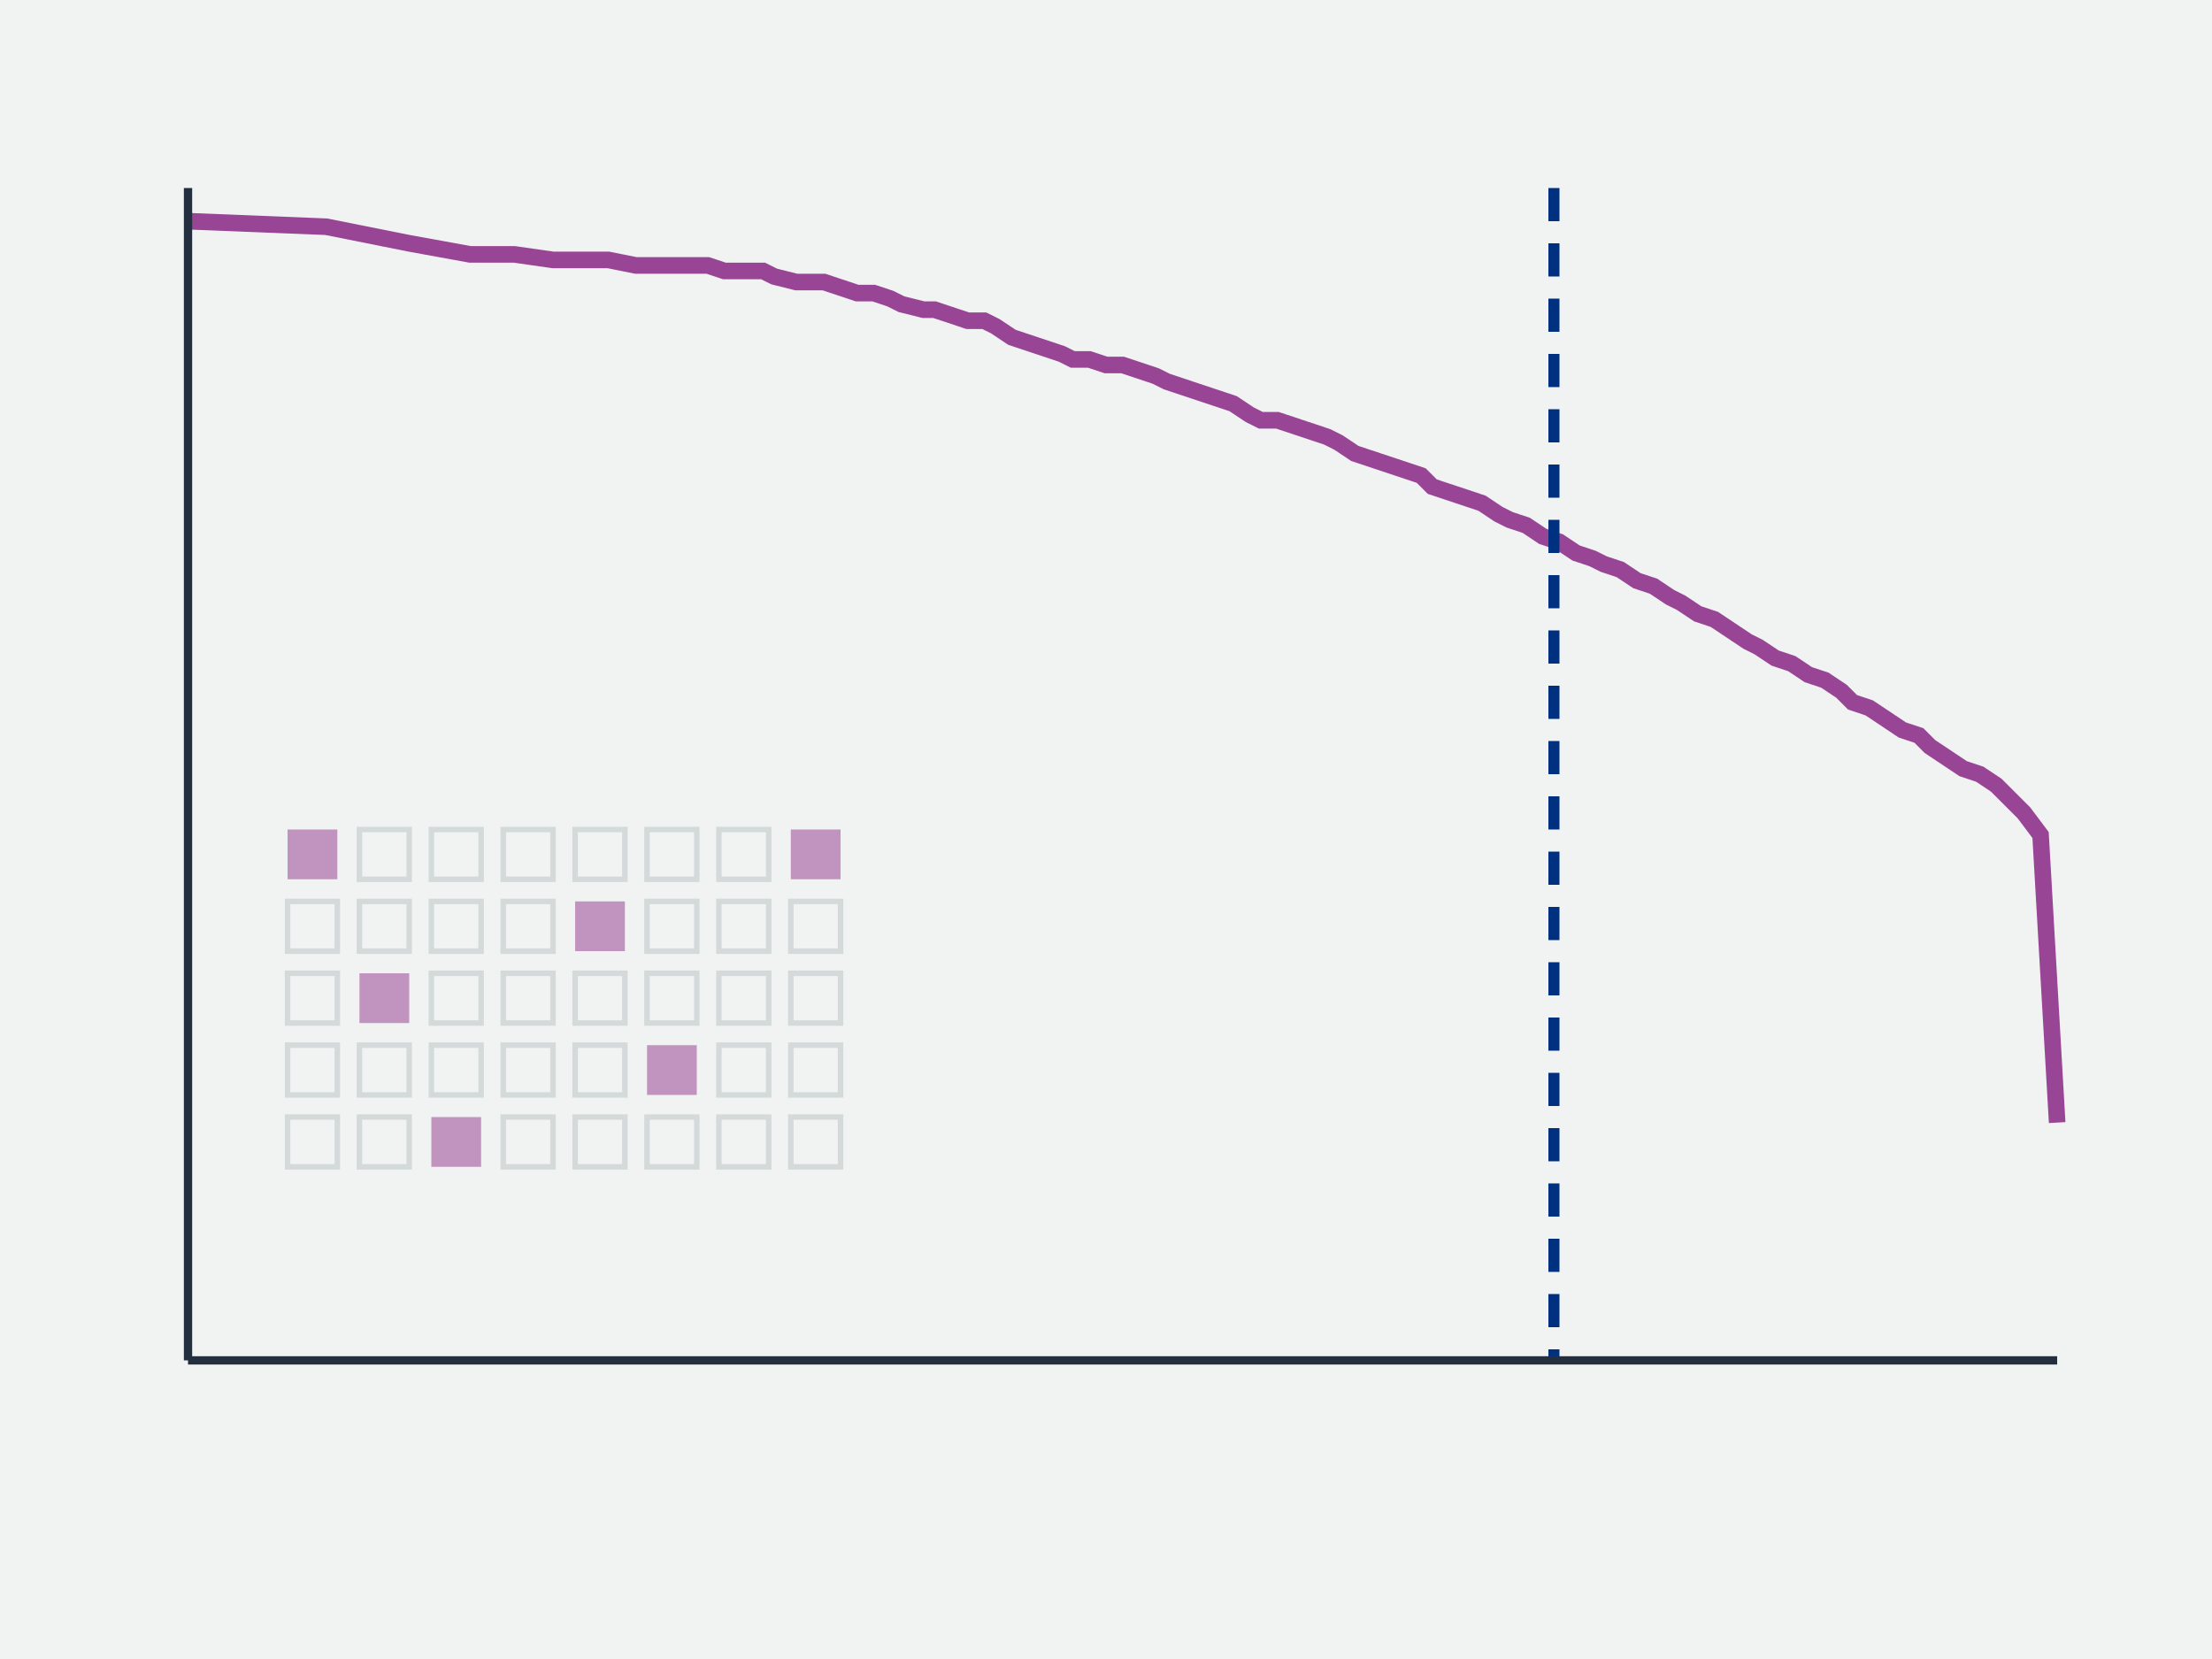
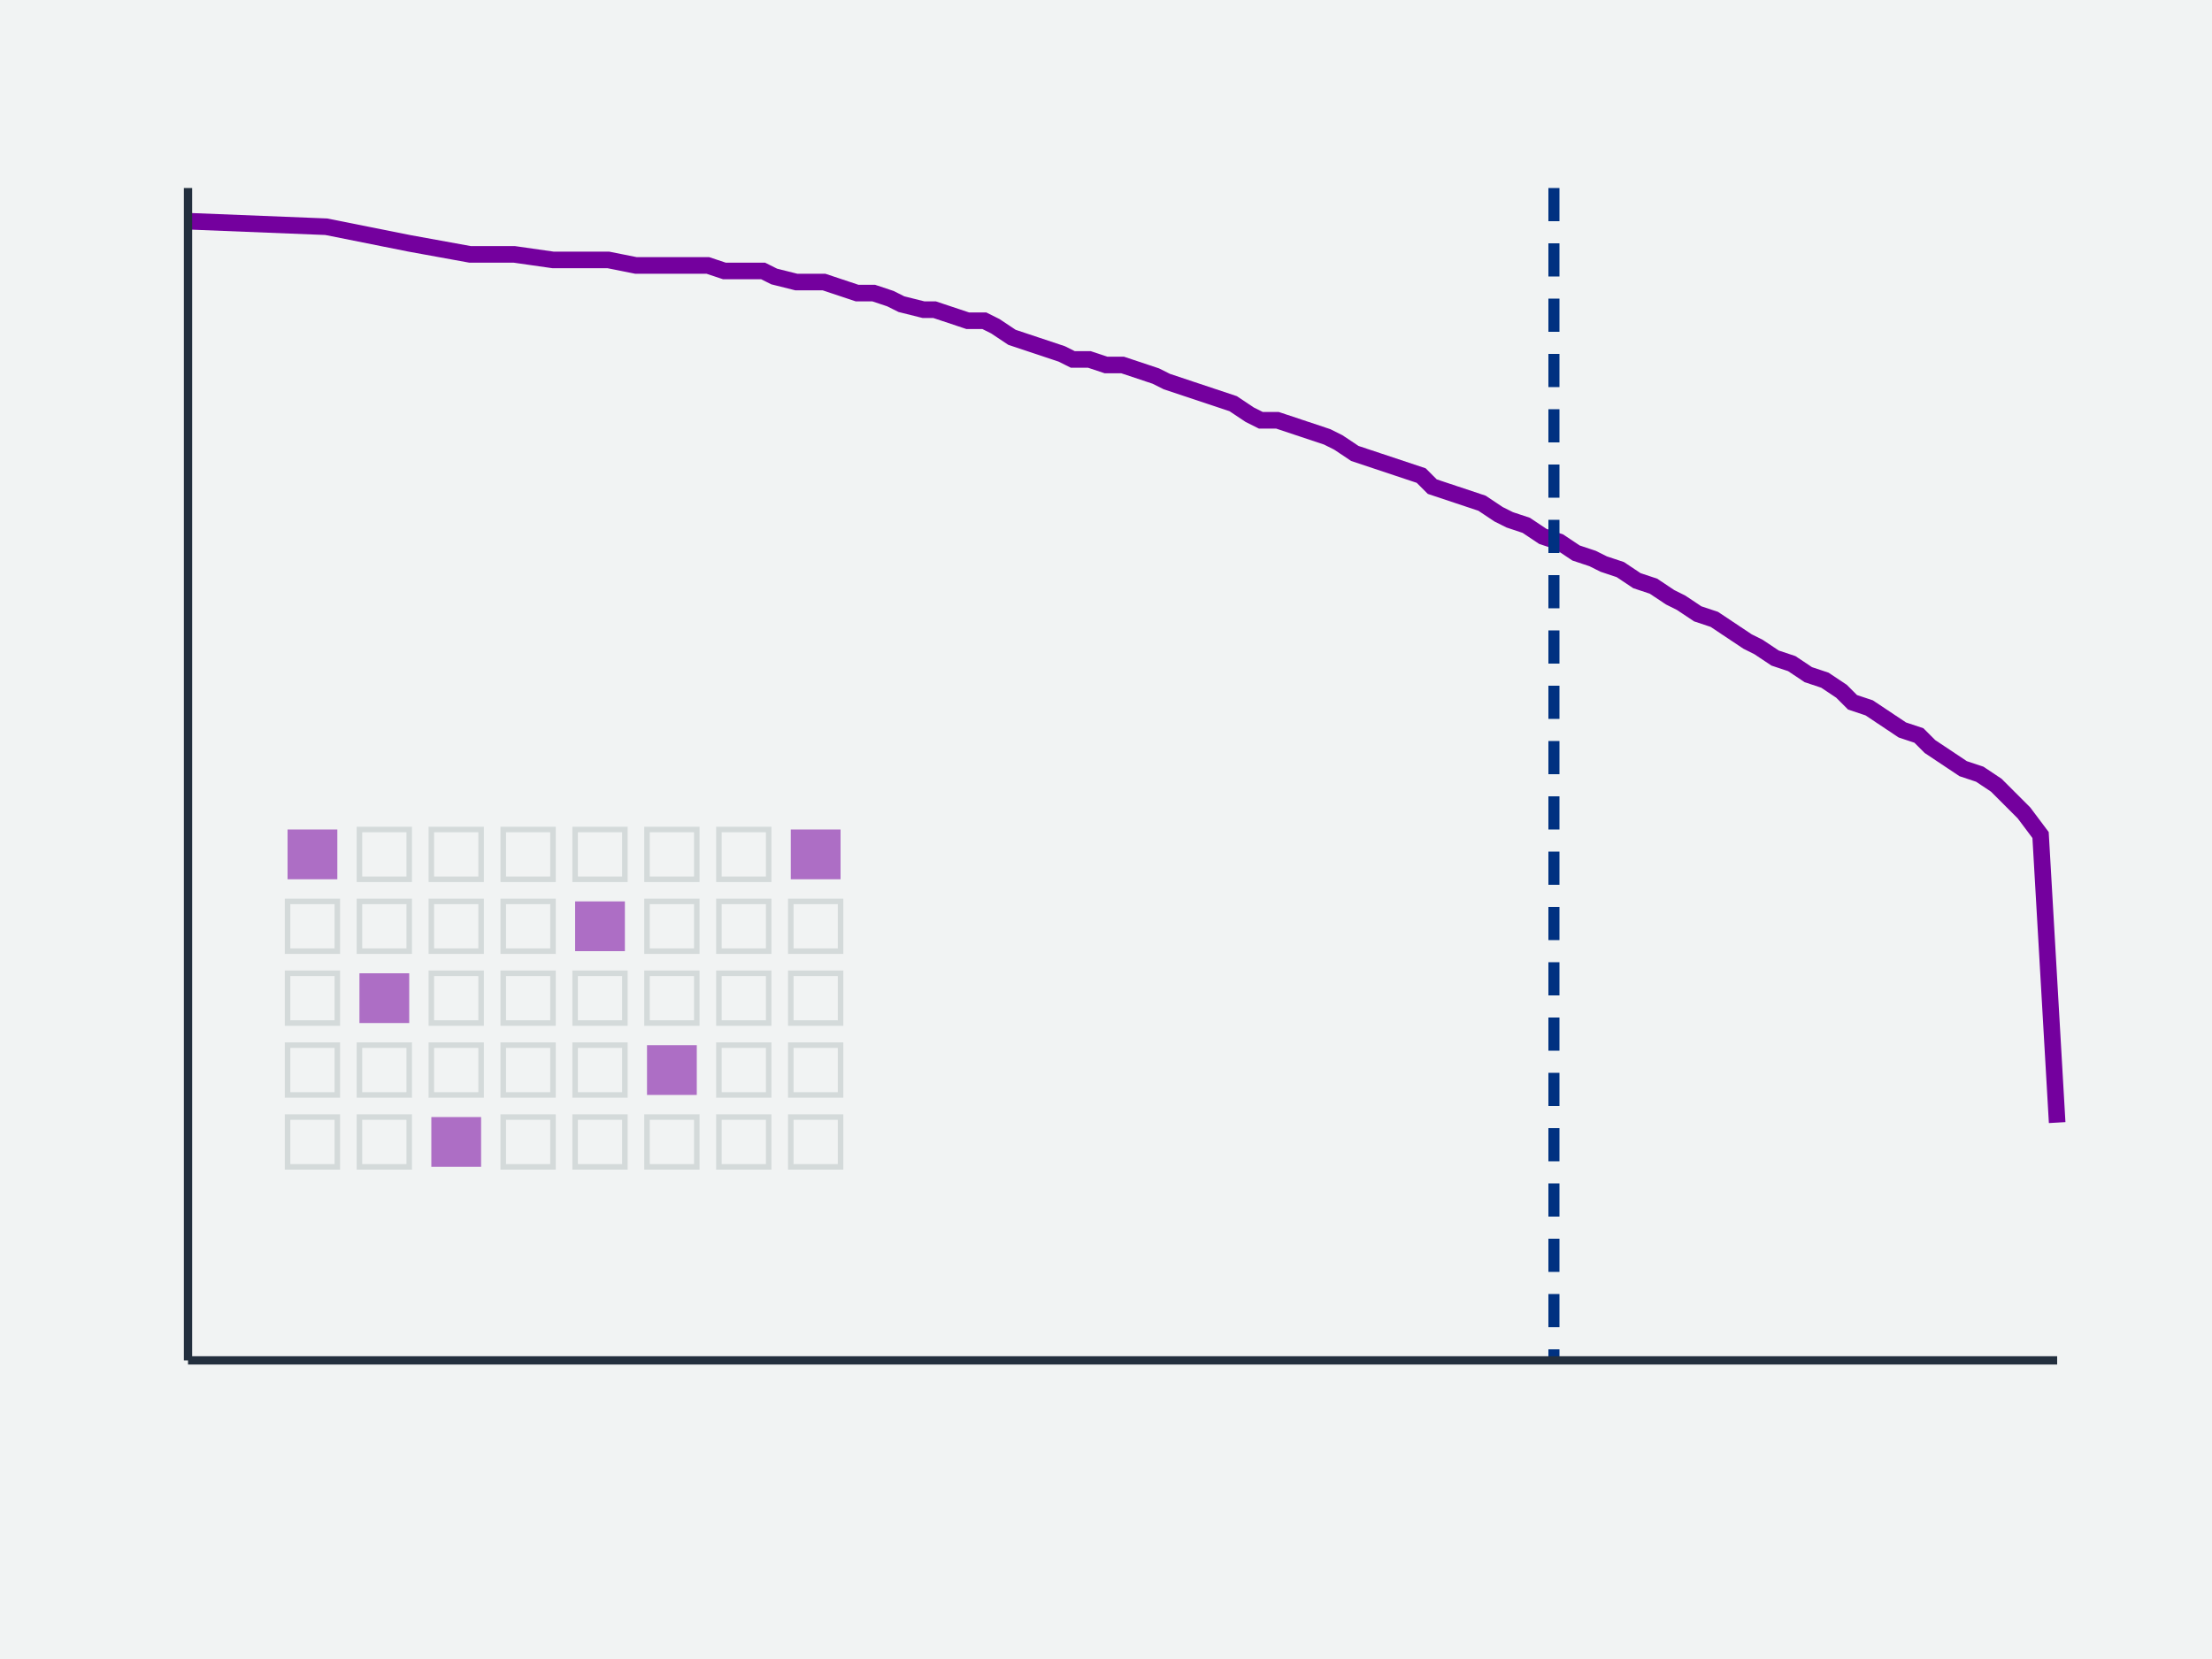
<svg xmlns="http://www.w3.org/2000/svg" viewBox="0 0 400 300">
  <rect width="400" height="300" fill="#f1f3f3" />
-   <path d="M 34 40 L 59 41 L 74 44 L 85 46 L 93 46 L 100 47 L 105 47 L 110 47 L 115 48 L 118 48 L 122 48 L 125 48 L 128 48 L 131 49 L 133 49 L 136 49 L 138 49 L 140 50 L 144 51 L 147 51 L 149 51 L 152 52 L 155 53 L 158 53 L 161 54 L 163 55 L 167 56 L 169 56 L 172 57 L 175 58 L 178 58 L 180 59 L 183 61 L 186 62 L 189 63 L 192 64 L 194 65 L 197 65 L 200 66 L 203 66 L 206 67 L 209 68 L 211 69 L 214 70 L 217 71 L 220 72 L 223 73 L 226 75 L 228 76 L 231 76 L 234 77 L 237 78 L 240 79 L 242 80 L 245 82 L 248 83 L 251 84 L 254 85 L 257 86 L 259 88 L 262 89 L 265 90 L 268 91 L 271 93 L 273 94 L 276 95 L 279 97 L 282 98 L 285 100 L 288 101 L 290 102 L 293 103 L 296 105 L 299 106 L 302 108 L 304 109 L 307 111 L 310 112 L 313 114 L 316 116 L 318 117 L 321 119 L 324 120 L 327 122 L 330 123 L 333 125 L 335 127 L 338 128 L 341 130 L 344 132 L 347 133 L 349 135 L 352 137 L 355 139 L 358 140 L 361 142 L 364 145 L 366 147 L 369 151 L 372 203" fill="none" stroke="#994595" stroke-width="3" />
+   <path d="M 34 40 L 59 41 L 74 44 L 85 46 L 93 46 L 100 47 L 105 47 L 110 47 L 115 48 L 118 48 L 122 48 L 125 48 L 128 48 L 131 49 L 133 49 L 136 49 L 138 49 L 140 50 L 144 51 L 147 51 L 149 51 L 152 52 L 155 53 L 158 53 L 161 54 L 163 55 L 167 56 L 169 56 L 172 57 L 175 58 L 178 58 L 180 59 L 183 61 L 186 62 L 189 63 L 192 64 L 194 65 L 197 65 L 200 66 L 203 66 L 206 67 L 209 68 L 211 69 L 214 70 L 217 71 L 220 72 L 223 73 L 226 75 L 228 76 L 231 76 L 234 77 L 237 78 L 240 79 L 242 80 L 245 82 L 248 83 L 251 84 L 254 85 L 257 86 L 259 88 L 262 89 L 265 90 L 268 91 L 271 93 L 273 94 L 276 95 L 279 97 L 282 98 L 285 100 L 288 101 L 290 102 L 293 103 L 296 105 L 299 106 L 302 108 L 304 109 L 307 111 L 310 112 L 313 114 L 316 116 L 318 117 L 321 119 L 324 120 L 327 122 L 330 123 L 333 125 L 335 127 L 338 128 L 341 130 L 344 132 L 347 133 L 349 135 L 352 137 L 355 139 L 358 140 L 361 142 L 364 145 L 366 147 L 369 151 L 372 203" fill="none" stroke="#74009e" stroke-width="3" />
  <line x1="281" y1="34" x2="281" y2="246" stroke="#003181" stroke-width="2" stroke-dasharray="6 4" />
  <line x1="34" y1="246" x2="372" y2="246" stroke="#232f3e" stroke-width="1.5" />
  <line x1="34" y1="34" x2="34" y2="246" stroke="#232f3e" stroke-width="1.5" />
-   <rect x="52" y="150" width="9" height="9" fill="#994595" opacity="0.55" />
+   <rect x="52" y="150" width="9" height="9" fill="#74009e" opacity="0.55" />
  <rect x="52" y="163" width="9" height="9" fill="none" stroke="#d4dada" stroke-width="1" />
  <rect x="52" y="176" width="9" height="9" fill="none" stroke="#d4dada" stroke-width="1" />
  <rect x="52" y="189" width="9" height="9" fill="none" stroke="#d4dada" stroke-width="1" />
  <rect x="52" y="202" width="9" height="9" fill="none" stroke="#d4dada" stroke-width="1" />
  <rect x="65" y="150" width="9" height="9" fill="none" stroke="#d4dada" stroke-width="1" />
  <rect x="65" y="163" width="9" height="9" fill="none" stroke="#d4dada" stroke-width="1" />
-   <rect x="65" y="176" width="9" height="9" fill="#994595" opacity="0.55" />
+   <rect x="65" y="176" width="9" height="9" fill="#74009e" opacity="0.55" />
  <rect x="65" y="189" width="9" height="9" fill="none" stroke="#d4dada" stroke-width="1" />
  <rect x="65" y="202" width="9" height="9" fill="none" stroke="#d4dada" stroke-width="1" />
  <rect x="78" y="150" width="9" height="9" fill="none" stroke="#d4dada" stroke-width="1" />
  <rect x="78" y="163" width="9" height="9" fill="none" stroke="#d4dada" stroke-width="1" />
  <rect x="78" y="176" width="9" height="9" fill="none" stroke="#d4dada" stroke-width="1" />
  <rect x="78" y="189" width="9" height="9" fill="none" stroke="#d4dada" stroke-width="1" />
-   <rect x="78" y="202" width="9" height="9" fill="#994595" opacity="0.55" />
+   <rect x="78" y="202" width="9" height="9" fill="#74009e" opacity="0.55" />
  <rect x="91" y="150" width="9" height="9" fill="none" stroke="#d4dada" stroke-width="1" />
  <rect x="91" y="163" width="9" height="9" fill="none" stroke="#d4dada" stroke-width="1" />
  <rect x="91" y="176" width="9" height="9" fill="none" stroke="#d4dada" stroke-width="1" />
  <rect x="91" y="189" width="9" height="9" fill="none" stroke="#d4dada" stroke-width="1" />
  <rect x="91" y="202" width="9" height="9" fill="none" stroke="#d4dada" stroke-width="1" />
  <rect x="104" y="150" width="9" height="9" fill="none" stroke="#d4dada" stroke-width="1" />
-   <rect x="104" y="163" width="9" height="9" fill="#994595" opacity="0.55" />
+   <rect x="104" y="163" width="9" height="9" fill="#74009e" opacity="0.55" />
  <rect x="104" y="176" width="9" height="9" fill="none" stroke="#d4dada" stroke-width="1" />
  <rect x="104" y="189" width="9" height="9" fill="none" stroke="#d4dada" stroke-width="1" />
  <rect x="104" y="202" width="9" height="9" fill="none" stroke="#d4dada" stroke-width="1" />
  <rect x="117" y="150" width="9" height="9" fill="none" stroke="#d4dada" stroke-width="1" />
  <rect x="117" y="163" width="9" height="9" fill="none" stroke="#d4dada" stroke-width="1" />
  <rect x="117" y="176" width="9" height="9" fill="none" stroke="#d4dada" stroke-width="1" />
-   <rect x="117" y="189" width="9" height="9" fill="#994595" opacity="0.55" />
+   <rect x="117" y="189" width="9" height="9" fill="#74009e" opacity="0.55" />
  <rect x="117" y="202" width="9" height="9" fill="none" stroke="#d4dada" stroke-width="1" />
  <rect x="130" y="150" width="9" height="9" fill="none" stroke="#d4dada" stroke-width="1" />
  <rect x="130" y="163" width="9" height="9" fill="none" stroke="#d4dada" stroke-width="1" />
  <rect x="130" y="176" width="9" height="9" fill="none" stroke="#d4dada" stroke-width="1" />
  <rect x="130" y="189" width="9" height="9" fill="none" stroke="#d4dada" stroke-width="1" />
  <rect x="130" y="202" width="9" height="9" fill="none" stroke="#d4dada" stroke-width="1" />
-   <rect x="143" y="150" width="9" height="9" fill="#994595" opacity="0.55" />
+   <rect x="143" y="150" width="9" height="9" fill="#74009e" opacity="0.55" />
  <rect x="143" y="163" width="9" height="9" fill="none" stroke="#d4dada" stroke-width="1" />
  <rect x="143" y="176" width="9" height="9" fill="none" stroke="#d4dada" stroke-width="1" />
  <rect x="143" y="189" width="9" height="9" fill="none" stroke="#d4dada" stroke-width="1" />
  <rect x="143" y="202" width="9" height="9" fill="none" stroke="#d4dada" stroke-width="1" />
</svg>
